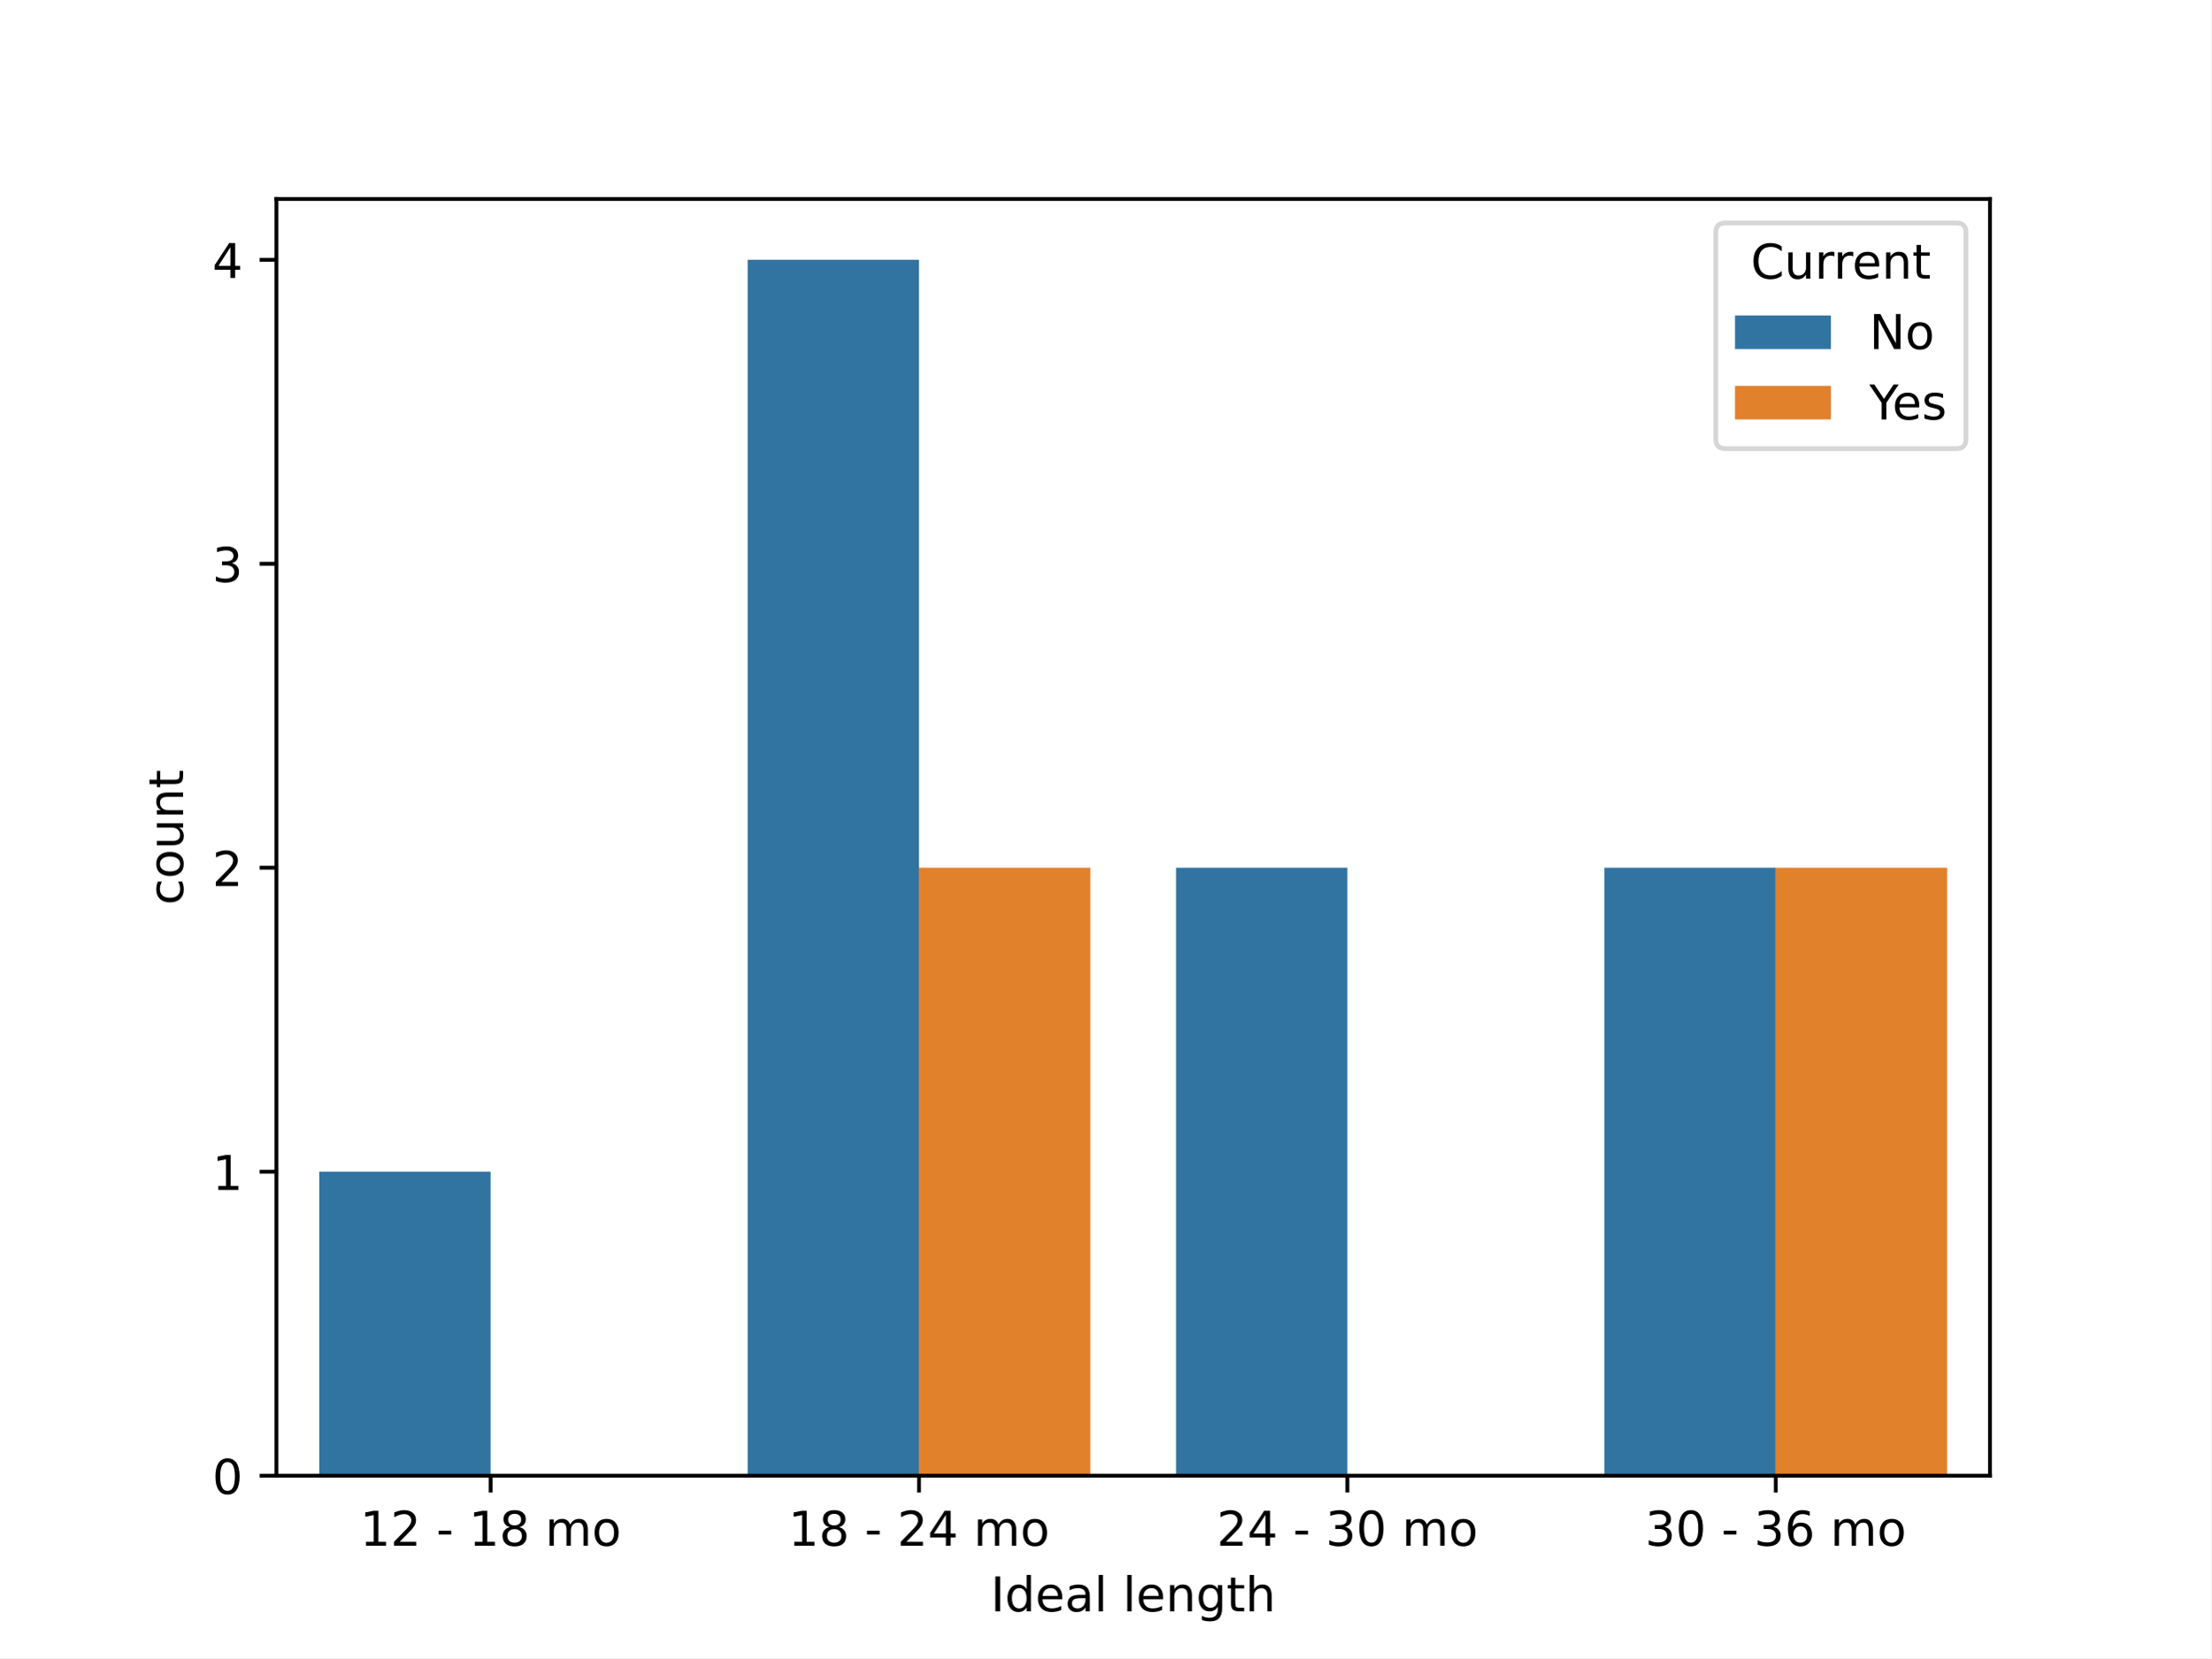
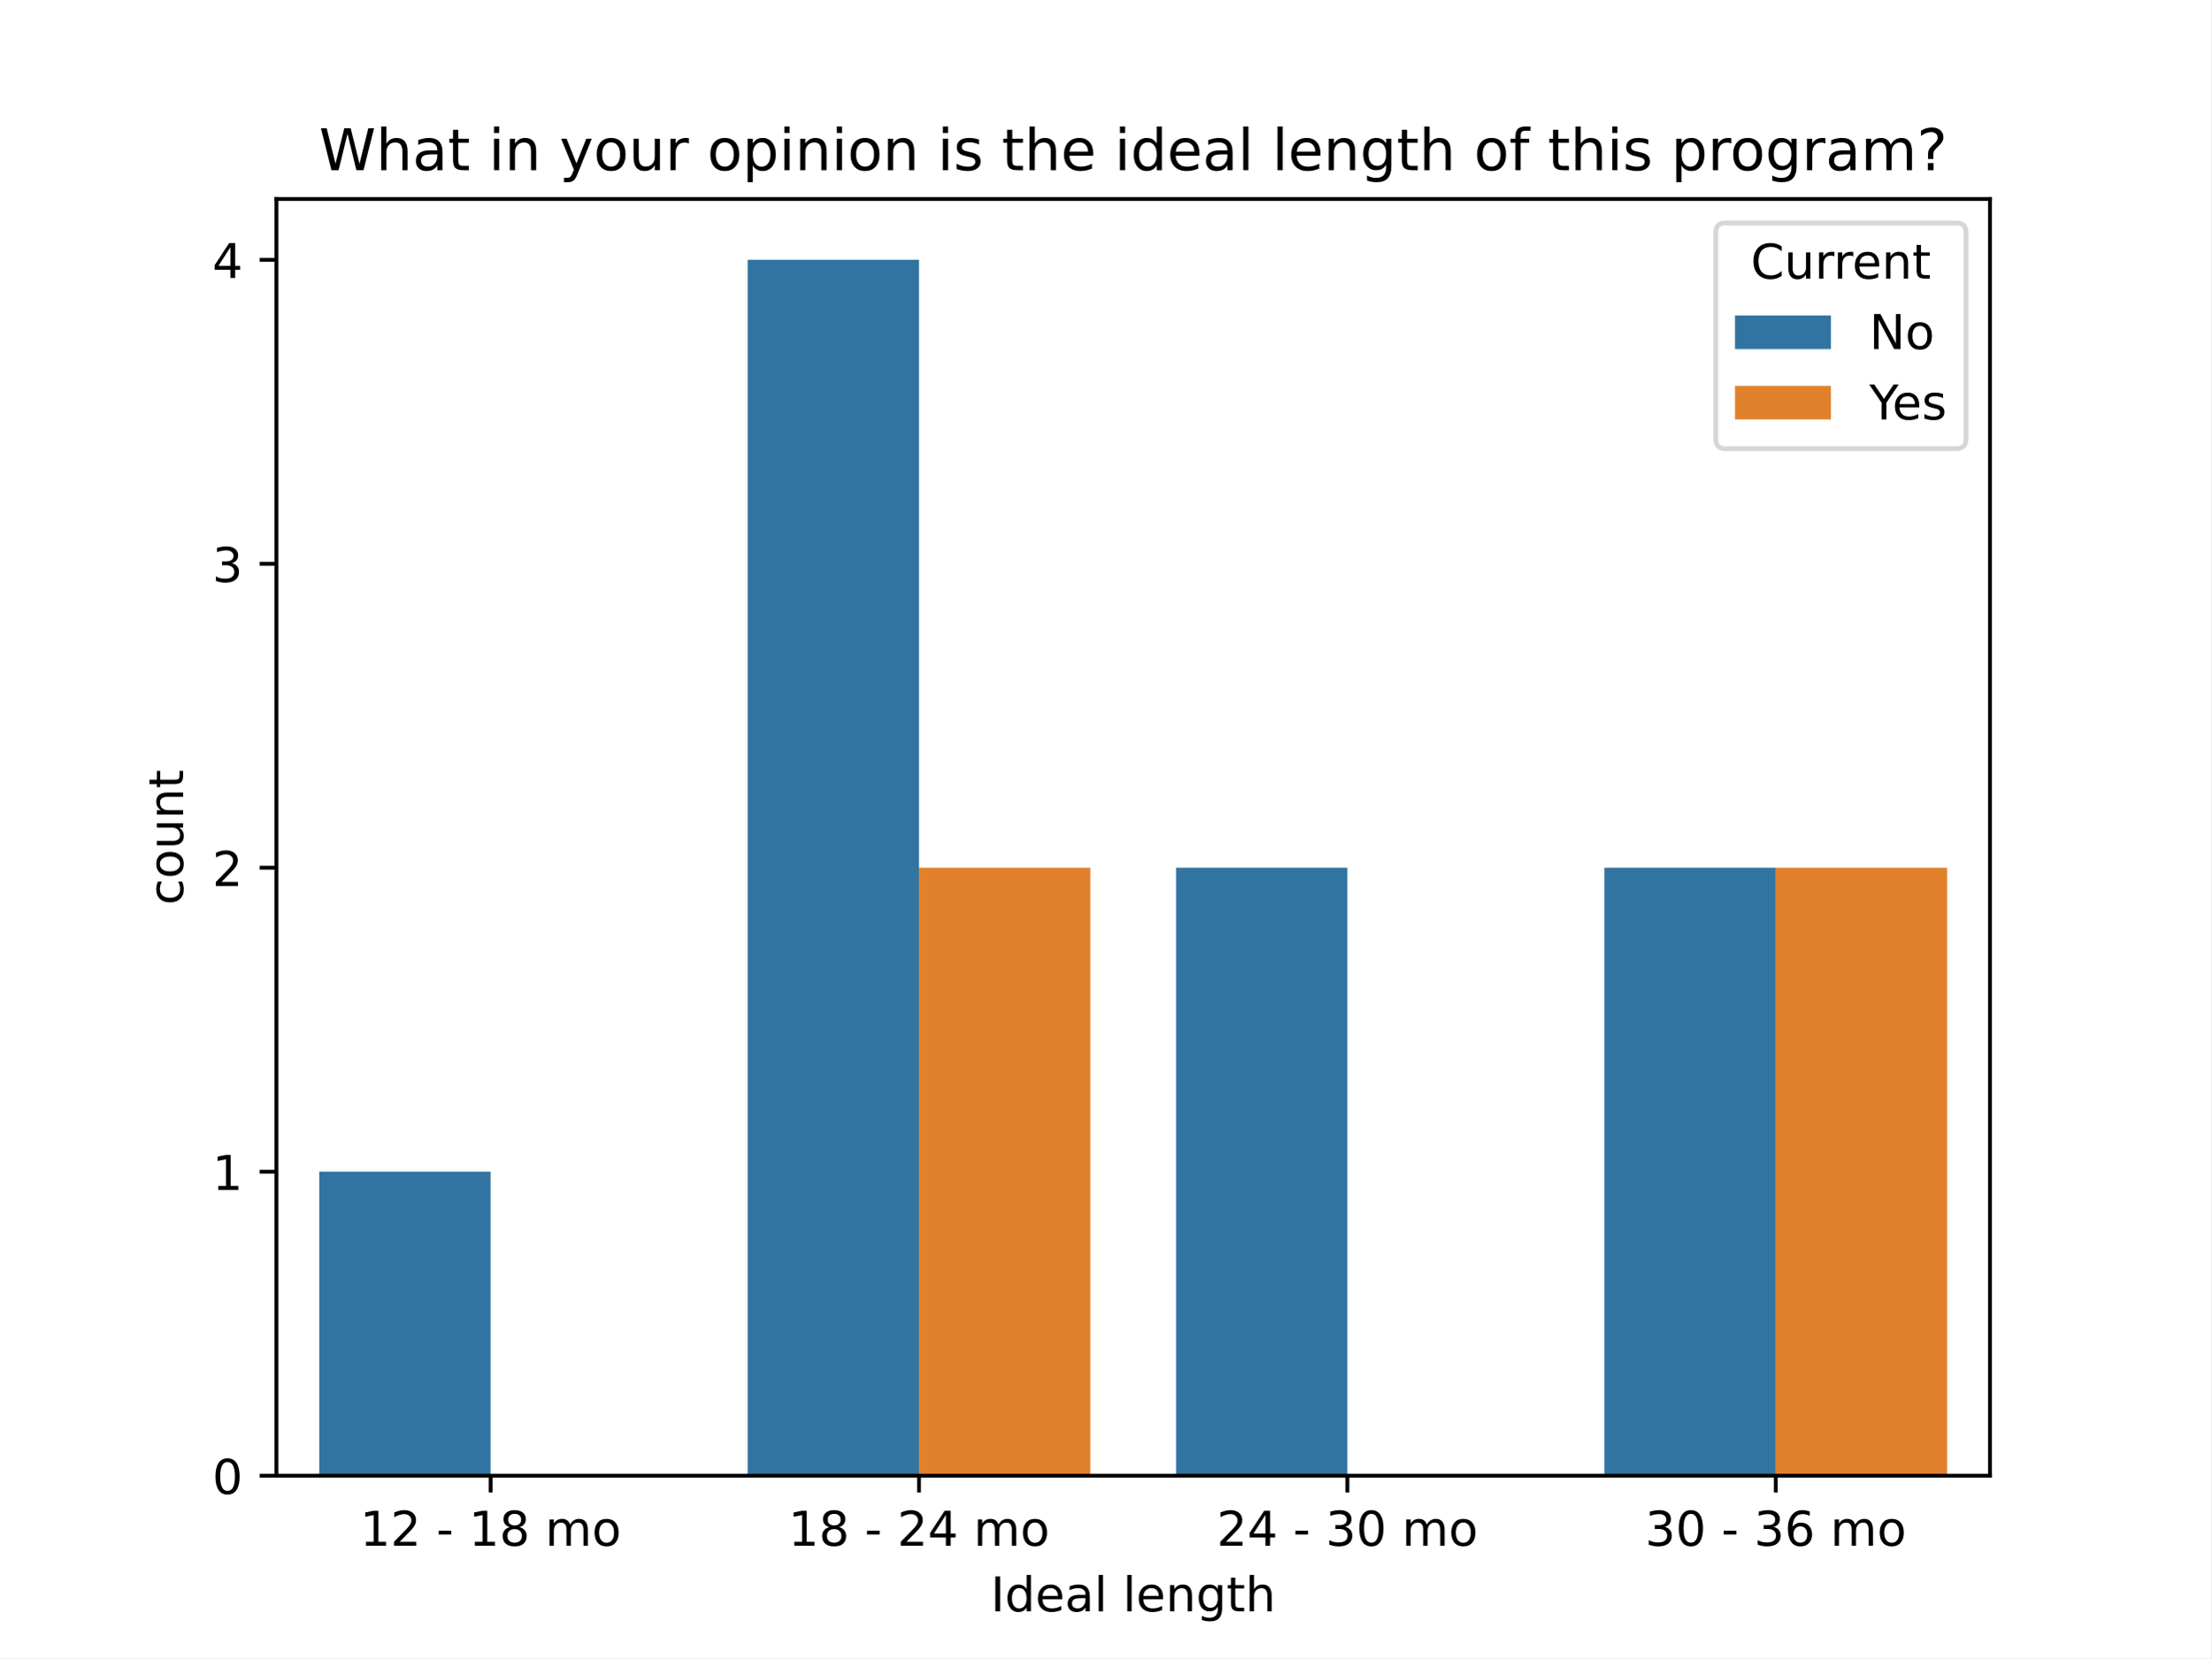
<svg xmlns="http://www.w3.org/2000/svg" xmlns:xlink="http://www.w3.org/1999/xlink" width="460.8pt" height="345.6pt" viewBox="0 0 460.8 345.6" version="1.1">
  <defs>
    <style type="text/css">*{stroke-linejoin: round; stroke-linecap: butt}</style>
  </defs>
  <g id="figure_1">
    <g id="patch_1">
      <path d="M 0 345.6  L 460.8 345.6  L 460.8 0  L 0 0  z " style="fill: #ffffff" />
    </g>
    <g id="axes_1">
      <g id="patch_2">
        <path d="M 57.6 307.584  L 414.72 307.584  L 414.72 41.472  L 57.6 41.472  z " style="fill: #ffffff" />
      </g>
      <g id="patch_3">
-         <path d="M 66.528 307.584  L 102.24 307.584  L 102.24 244.224  L 66.528 244.224  z " clip-path="url(#pd13144bca1)" style="fill: #3274a1" />
+         <path d="M 66.528 307.584  L 102.24 307.584  L 102.24 244.224  L 66.528 244.224  z " clip-path="url(#p5c4a3c9a45)" style="fill: #3274a1" />
      </g>
      <g id="patch_4">
-         <path d="M 155.808 307.584  L 191.52 307.584  L 191.52 54.144  L 155.808 54.144  z " clip-path="url(#pd13144bca1)" style="fill: #3274a1" />
+         <path d="M 155.808 307.584  L 191.52 307.584  L 191.52 54.144  L 155.808 54.144  z " clip-path="url(#p5c4a3c9a45)" style="fill: #3274a1" />
      </g>
      <g id="patch_5">
-         <path d="M 245.088 307.584  L 280.8 307.584  L 280.8 180.864  L 245.088 180.864  z " clip-path="url(#pd13144bca1)" style="fill: #3274a1" />
+         <path d="M 245.088 307.584  L 280.8 307.584  L 280.8 180.864  L 245.088 180.864  z " clip-path="url(#p5c4a3c9a45)" style="fill: #3274a1" />
      </g>
      <g id="patch_6">
-         <path d="M 334.368 307.584  L 370.08 307.584  L 370.08 180.864  L 334.368 180.864  z " clip-path="url(#pd13144bca1)" style="fill: #3274a1" />
+         <path d="M 334.368 307.584  L 370.08 307.584  L 370.08 180.864  L 334.368 180.864  z " clip-path="url(#p5c4a3c9a45)" style="fill: #3274a1" />
      </g>
      <g id="patch_7">
-         <path d="M 191.52 307.584  L 227.232 307.584  L 227.232 180.864  L 191.52 180.864  z " clip-path="url(#pd13144bca1)" style="fill: #e1812c" />
+         <path d="M 191.52 307.584  L 227.232 307.584  L 227.232 180.864  L 191.52 180.864  z " clip-path="url(#p5c4a3c9a45)" style="fill: #e1812c" />
      </g>
      <g id="patch_8">
-         <path d="M 370.08 307.584  L 405.792 307.584  L 405.792 180.864  L 370.08 180.864  z " clip-path="url(#pd13144bca1)" style="fill: #e1812c" />
+         <path d="M 370.08 307.584  L 405.792 307.584  L 405.792 180.864  L 370.08 180.864  z " clip-path="url(#p5c4a3c9a45)" style="fill: #e1812c" />
      </g>
      <g id="patch_9">
-         <path d="M 102.24 307.584  L 102.24 307.584  L 102.24 307.584  L 102.24 307.584  z " clip-path="url(#pd13144bca1)" style="fill: #3274a1" />
+         <path d="M 102.24 307.584  L 102.24 307.584  L 102.24 307.584  L 102.24 307.584  z " clip-path="url(#p5c4a3c9a45)" style="fill: #3274a1" />
      </g>
      <g id="patch_10">
-         <path d="M 102.24 307.584  L 102.24 307.584  L 102.24 307.584  L 102.24 307.584  z " clip-path="url(#pd13144bca1)" style="fill: #e1812c" />
+         <path d="M 102.24 307.584  L 102.24 307.584  L 102.24 307.584  L 102.24 307.584  z " clip-path="url(#p5c4a3c9a45)" style="fill: #e1812c" />
      </g>
      <g id="matplotlib.axis_1">
        <g id="xtick_1">
          <g id="line2d_1">
            <defs>
-               <path id="m3a580073f2" d="M 0 0  L 0 3.5  " style="stroke: #000000; stroke-width: 0.8" />
-             </defs>
-             <g>
-               <use xlink:href="#m3a580073f2" x="102.24" y="307.584" style="stroke: #000000; stroke-width: 0.8" />
+               <path id="m59c1d67d35" d="M 0 0  L 0 3.5  " style="stroke: #000000; stroke-width: 0.8" />
+             </defs>
+             <g>
+               <use xlink:href="#m59c1d67d35" x="102.24" y="307.584" style="stroke: #000000; stroke-width: 0.8" />
            </g>
          </g>
          <g id="text_1">
            <g transform="translate(75.01422 322.1824) scale(0.1 -0.1)">
              <defs>
                <path id="DejaVuSans-31" d="M 794 531  L 1825 531  L 1825 4091  L 703 3866  L 703 4441  L 1819 4666  L 2450 4666  L 2450 531  L 3481 531  L 3481 0  L 794 0  L 794 531  z " transform="scale(0.015625)" />
                <path id="DejaVuSans-32" d="M 1228 531  L 3431 531  L 3431 0  L 469 0  L 469 531  Q 828 903 1448 1529  Q 2069 2156 2228 2338  Q 2531 2678 2651 2914  Q 2772 3150 2772 3378  Q 2772 3750 2511 3984  Q 2250 4219 1831 4219  Q 1534 4219 1204 4116  Q 875 4013 500 3803  L 500 4441  Q 881 4594 1212 4672  Q 1544 4750 1819 4750  Q 2544 4750 2975 4387  Q 3406 4025 3406 3419  Q 3406 3131 3298 2873  Q 3191 2616 2906 2266  Q 2828 2175 2409 1742  Q 1991 1309 1228 531  z " transform="scale(0.015625)" />
                <path id="DejaVuSans-20" transform="scale(0.015625)" />
                <path id="DejaVuSans-2d" d="M 313 2009  L 1997 2009  L 1997 1497  L 313 1497  L 313 2009  z " transform="scale(0.015625)" />
                <path id="DejaVuSans-38" d="M 2034 2216  Q 1584 2216 1326 1975  Q 1069 1734 1069 1313  Q 1069 891 1326 650  Q 1584 409 2034 409  Q 2484 409 2743 651  Q 3003 894 3003 1313  Q 3003 1734 2745 1975  Q 2488 2216 2034 2216  z M 1403 2484  Q 997 2584 770 2862  Q 544 3141 544 3541  Q 544 4100 942 4425  Q 1341 4750 2034 4750  Q 2731 4750 3128 4425  Q 3525 4100 3525 3541  Q 3525 3141 3298 2862  Q 3072 2584 2669 2484  Q 3125 2378 3379 2068  Q 3634 1759 3634 1313  Q 3634 634 3220 271  Q 2806 -91 2034 -91  Q 1263 -91 848 271  Q 434 634 434 1313  Q 434 1759 690 2068  Q 947 2378 1403 2484  z M 1172 3481  Q 1172 3119 1398 2916  Q 1625 2713 2034 2713  Q 2441 2713 2670 2916  Q 2900 3119 2900 3481  Q 2900 3844 2670 4047  Q 2441 4250 2034 4250  Q 1625 4250 1398 4047  Q 1172 3844 1172 3481  z " transform="scale(0.015625)" />
                <path id="DejaVuSans-6d" d="M 3328 2828  Q 3544 3216 3844 3400  Q 4144 3584 4550 3584  Q 5097 3584 5394 3201  Q 5691 2819 5691 2113  L 5691 0  L 5113 0  L 5113 2094  Q 5113 2597 4934 2840  Q 4756 3084 4391 3084  Q 3944 3084 3684 2787  Q 3425 2491 3425 1978  L 3425 0  L 2847 0  L 2847 2094  Q 2847 2600 2669 2842  Q 2491 3084 2119 3084  Q 1678 3084 1418 2786  Q 1159 2488 1159 1978  L 1159 0  L 581 0  L 581 3500  L 1159 3500  L 1159 2956  Q 1356 3278 1631 3431  Q 1906 3584 2284 3584  Q 2666 3584 2933 3390  Q 3200 3197 3328 2828  z " transform="scale(0.015625)" />
                <path id="DejaVuSans-6f" d="M 1959 3097  Q 1497 3097 1228 2736  Q 959 2375 959 1747  Q 959 1119 1226 758  Q 1494 397 1959 397  Q 2419 397 2687 759  Q 2956 1122 2956 1747  Q 2956 2369 2687 2733  Q 2419 3097 1959 3097  z M 1959 3584  Q 2709 3584 3137 3096  Q 3566 2609 3566 1747  Q 3566 888 3137 398  Q 2709 -91 1959 -91  Q 1206 -91 779 398  Q 353 888 353 1747  Q 353 2609 779 3096  Q 1206 3584 1959 3584  z " transform="scale(0.015625)" />
              </defs>
              <use xlink:href="#DejaVuSans-31" />
              <use xlink:href="#DejaVuSans-32" x="63.623" />
              <use xlink:href="#DejaVuSans-20" x="127.246" />
              <use xlink:href="#DejaVuSans-2d" x="159.033" />
              <use xlink:href="#DejaVuSans-20" x="195.117" />
              <use xlink:href="#DejaVuSans-31" x="226.904" />
              <use xlink:href="#DejaVuSans-38" x="290.527" />
              <use xlink:href="#DejaVuSans-20" x="354.15" />
              <use xlink:href="#DejaVuSans-6d" x="385.938" />
              <use xlink:href="#DejaVuSans-6f" x="483.35" />
            </g>
          </g>
        </g>
        <g id="xtick_2">
          <g id="line2d_2">
            <g>
-               <use xlink:href="#m3a580073f2" x="191.52" y="307.584" style="stroke: #000000; stroke-width: 0.8" />
+               <use xlink:href="#m59c1d67d35" x="191.52" y="307.584" style="stroke: #000000; stroke-width: 0.8" />
            </g>
          </g>
          <g id="text_2">
            <g transform="translate(164.2942 322.1824) scale(0.1 -0.1)">
              <defs>
                <path id="DejaVuSans-34" d="M 2419 4116  L 825 1625  L 2419 1625  L 2419 4116  z M 2253 4666  L 3047 4666  L 3047 1625  L 3713 1625  L 3713 1100  L 3047 1100  L 3047 0  L 2419 0  L 2419 1100  L 313 1100  L 313 1709  L 2253 4666  z " transform="scale(0.015625)" />
              </defs>
              <use xlink:href="#DejaVuSans-31" />
              <use xlink:href="#DejaVuSans-38" x="63.623" />
              <use xlink:href="#DejaVuSans-20" x="127.246" />
              <use xlink:href="#DejaVuSans-2d" x="159.033" />
              <use xlink:href="#DejaVuSans-20" x="195.117" />
              <use xlink:href="#DejaVuSans-32" x="226.904" />
              <use xlink:href="#DejaVuSans-34" x="290.527" />
              <use xlink:href="#DejaVuSans-20" x="354.15" />
              <use xlink:href="#DejaVuSans-6d" x="385.938" />
              <use xlink:href="#DejaVuSans-6f" x="483.35" />
            </g>
          </g>
        </g>
        <g id="xtick_3">
          <g id="line2d_3">
            <g>
-               <use xlink:href="#m3a580073f2" x="280.8" y="307.584" style="stroke: #000000; stroke-width: 0.8" />
+               <use xlink:href="#m59c1d67d35" x="280.8" y="307.584" style="stroke: #000000; stroke-width: 0.8" />
            </g>
          </g>
          <g id="text_3">
            <g transform="translate(253.5742 322.1824) scale(0.1 -0.1)">
              <defs>
                <path id="DejaVuSans-33" d="M 2597 2516  Q 3050 2419 3304 2112  Q 3559 1806 3559 1356  Q 3559 666 3084 287  Q 2609 -91 1734 -91  Q 1441 -91 1130 -33  Q 819 25 488 141  L 488 750  Q 750 597 1062 519  Q 1375 441 1716 441  Q 2309 441 2620 675  Q 2931 909 2931 1356  Q 2931 1769 2642 2001  Q 2353 2234 1838 2234  L 1294 2234  L 1294 2753  L 1863 2753  Q 2328 2753 2575 2939  Q 2822 3125 2822 3475  Q 2822 3834 2567 4026  Q 2313 4219 1838 4219  Q 1578 4219 1281 4162  Q 984 4106 628 3988  L 628 4550  Q 988 4650 1302 4700  Q 1616 4750 1894 4750  Q 2613 4750 3031 4423  Q 3450 4097 3450 3541  Q 3450 3153 3228 2886  Q 3006 2619 2597 2516  z " transform="scale(0.015625)" />
                <path id="DejaVuSans-30" d="M 2034 4250  Q 1547 4250 1301 3770  Q 1056 3291 1056 2328  Q 1056 1369 1301 889  Q 1547 409 2034 409  Q 2525 409 2770 889  Q 3016 1369 3016 2328  Q 3016 3291 2770 3770  Q 2525 4250 2034 4250  z M 2034 4750  Q 2819 4750 3233 4129  Q 3647 3509 3647 2328  Q 3647 1150 3233 529  Q 2819 -91 2034 -91  Q 1250 -91 836 529  Q 422 1150 422 2328  Q 422 3509 836 4129  Q 1250 4750 2034 4750  z " transform="scale(0.015625)" />
              </defs>
              <use xlink:href="#DejaVuSans-32" />
              <use xlink:href="#DejaVuSans-34" x="63.623" />
              <use xlink:href="#DejaVuSans-20" x="127.246" />
              <use xlink:href="#DejaVuSans-2d" x="159.033" />
              <use xlink:href="#DejaVuSans-20" x="195.117" />
              <use xlink:href="#DejaVuSans-33" x="226.904" />
              <use xlink:href="#DejaVuSans-30" x="290.527" />
              <use xlink:href="#DejaVuSans-20" x="354.15" />
              <use xlink:href="#DejaVuSans-6d" x="385.938" />
              <use xlink:href="#DejaVuSans-6f" x="483.35" />
            </g>
          </g>
        </g>
        <g id="xtick_4">
          <g id="line2d_4">
            <g>
-               <use xlink:href="#m3a580073f2" x="370.08" y="307.584" style="stroke: #000000; stroke-width: 0.8" />
+               <use xlink:href="#m59c1d67d35" x="370.08" y="307.584" style="stroke: #000000; stroke-width: 0.8" />
            </g>
          </g>
          <g id="text_4">
            <g transform="translate(342.8542 322.1824) scale(0.1 -0.1)">
              <defs>
                <path id="DejaVuSans-36" d="M 2113 2584  Q 1688 2584 1439 2293  Q 1191 2003 1191 1497  Q 1191 994 1439 701  Q 1688 409 2113 409  Q 2538 409 2786 701  Q 3034 994 3034 1497  Q 3034 2003 2786 2293  Q 2538 2584 2113 2584  z M 3366 4563  L 3366 3988  Q 3128 4100 2886 4159  Q 2644 4219 2406 4219  Q 1781 4219 1451 3797  Q 1122 3375 1075 2522  Q 1259 2794 1537 2939  Q 1816 3084 2150 3084  Q 2853 3084 3261 2657  Q 3669 2231 3669 1497  Q 3669 778 3244 343  Q 2819 -91 2113 -91  Q 1303 -91 875 529  Q 447 1150 447 2328  Q 447 3434 972 4092  Q 1497 4750 2381 4750  Q 2619 4750 2861 4703  Q 3103 4656 3366 4563  z " transform="scale(0.015625)" />
              </defs>
              <use xlink:href="#DejaVuSans-33" />
              <use xlink:href="#DejaVuSans-30" x="63.623" />
              <use xlink:href="#DejaVuSans-20" x="127.246" />
              <use xlink:href="#DejaVuSans-2d" x="159.033" />
              <use xlink:href="#DejaVuSans-20" x="195.117" />
              <use xlink:href="#DejaVuSans-33" x="226.904" />
              <use xlink:href="#DejaVuSans-36" x="290.527" />
              <use xlink:href="#DejaVuSans-20" x="354.15" />
              <use xlink:href="#DejaVuSans-6d" x="385.938" />
              <use xlink:href="#DejaVuSans-6f" x="483.35" />
            </g>
          </g>
        </g>
        <g id="text_5">
          <g transform="translate(206.4545 335.8606) scale(0.1 -0.1)">
            <defs>
              <path id="DejaVuSans-49" d="M 628 4666  L 1259 4666  L 1259 0  L 628 0  L 628 4666  z " transform="scale(0.015625)" />
              <path id="DejaVuSans-64" d="M 2906 2969  L 2906 4863  L 3481 4863  L 3481 0  L 2906 0  L 2906 525  Q 2725 213 2448 61  Q 2172 -91 1784 -91  Q 1150 -91 751 415  Q 353 922 353 1747  Q 353 2572 751 3078  Q 1150 3584 1784 3584  Q 2172 3584 2448 3432  Q 2725 3281 2906 2969  z M 947 1747  Q 947 1113 1208 752  Q 1469 391 1925 391  Q 2381 391 2643 752  Q 2906 1113 2906 1747  Q 2906 2381 2643 2742  Q 2381 3103 1925 3103  Q 1469 3103 1208 2742  Q 947 2381 947 1747  z " transform="scale(0.015625)" />
              <path id="DejaVuSans-65" d="M 3597 1894  L 3597 1613  L 953 1613  Q 991 1019 1311 708  Q 1631 397 2203 397  Q 2534 397 2845 478  Q 3156 559 3463 722  L 3463 178  Q 3153 47 2828 -22  Q 2503 -91 2169 -91  Q 1331 -91 842 396  Q 353 884 353 1716  Q 353 2575 817 3079  Q 1281 3584 2069 3584  Q 2775 3584 3186 3129  Q 3597 2675 3597 1894  z M 3022 2063  Q 3016 2534 2758 2815  Q 2500 3097 2075 3097  Q 1594 3097 1305 2825  Q 1016 2553 972 2059  L 3022 2063  z " transform="scale(0.015625)" />
              <path id="DejaVuSans-61" d="M 2194 1759  Q 1497 1759 1228 1600  Q 959 1441 959 1056  Q 959 750 1161 570  Q 1363 391 1709 391  Q 2188 391 2477 730  Q 2766 1069 2766 1631  L 2766 1759  L 2194 1759  z M 3341 1997  L 3341 0  L 2766 0  L 2766 531  Q 2569 213 2275 61  Q 1981 -91 1556 -91  Q 1019 -91 701 211  Q 384 513 384 1019  Q 384 1609 779 1909  Q 1175 2209 1959 2209  L 2766 2209  L 2766 2266  Q 2766 2663 2505 2880  Q 2244 3097 1772 3097  Q 1472 3097 1187 3025  Q 903 2953 641 2809  L 641 3341  Q 956 3463 1253 3523  Q 1550 3584 1831 3584  Q 2591 3584 2966 3190  Q 3341 2797 3341 1997  z " transform="scale(0.015625)" />
              <path id="DejaVuSans-6c" d="M 603 4863  L 1178 4863  L 1178 0  L 603 0  L 603 4863  z " transform="scale(0.015625)" />
              <path id="DejaVuSans-6e" d="M 3513 2113  L 3513 0  L 2938 0  L 2938 2094  Q 2938 2591 2744 2837  Q 2550 3084 2163 3084  Q 1697 3084 1428 2787  Q 1159 2491 1159 1978  L 1159 0  L 581 0  L 581 3500  L 1159 3500  L 1159 2956  Q 1366 3272 1645 3428  Q 1925 3584 2291 3584  Q 2894 3584 3203 3211  Q 3513 2838 3513 2113  z " transform="scale(0.015625)" />
              <path id="DejaVuSans-67" d="M 2906 1791  Q 2906 2416 2648 2759  Q 2391 3103 1925 3103  Q 1463 3103 1205 2759  Q 947 2416 947 1791  Q 947 1169 1205 825  Q 1463 481 1925 481  Q 2391 481 2648 825  Q 2906 1169 2906 1791  z M 3481 434  Q 3481 -459 3084 -895  Q 2688 -1331 1869 -1331  Q 1566 -1331 1297 -1286  Q 1028 -1241 775 -1147  L 775 -588  Q 1028 -725 1275 -790  Q 1522 -856 1778 -856  Q 2344 -856 2625 -561  Q 2906 -266 2906 331  L 2906 616  Q 2728 306 2450 153  Q 2172 0 1784 0  Q 1141 0 747 490  Q 353 981 353 1791  Q 353 2603 747 3093  Q 1141 3584 1784 3584  Q 2172 3584 2450 3431  Q 2728 3278 2906 2969  L 2906 3500  L 3481 3500  L 3481 434  z " transform="scale(0.015625)" />
              <path id="DejaVuSans-74" d="M 1172 4494  L 1172 3500  L 2356 3500  L 2356 3053  L 1172 3053  L 1172 1153  Q 1172 725 1289 603  Q 1406 481 1766 481  L 2356 481  L 2356 0  L 1766 0  Q 1100 0 847 248  Q 594 497 594 1153  L 594 3053  L 172 3053  L 172 3500  L 594 3500  L 594 4494  L 1172 4494  z " transform="scale(0.015625)" />
              <path id="DejaVuSans-68" d="M 3513 2113  L 3513 0  L 2938 0  L 2938 2094  Q 2938 2591 2744 2837  Q 2550 3084 2163 3084  Q 1697 3084 1428 2787  Q 1159 2491 1159 1978  L 1159 0  L 581 0  L 581 4863  L 1159 4863  L 1159 2956  Q 1366 3272 1645 3428  Q 1925 3584 2291 3584  Q 2894 3584 3203 3211  Q 3513 2838 3513 2113  z " transform="scale(0.015625)" />
            </defs>
            <use xlink:href="#DejaVuSans-49" />
            <use xlink:href="#DejaVuSans-64" x="29.492" />
            <use xlink:href="#DejaVuSans-65" x="92.969" />
            <use xlink:href="#DejaVuSans-61" x="154.492" />
            <use xlink:href="#DejaVuSans-6c" x="215.771" />
            <use xlink:href="#DejaVuSans-20" x="243.555" />
            <use xlink:href="#DejaVuSans-6c" x="275.342" />
            <use xlink:href="#DejaVuSans-65" x="303.125" />
            <use xlink:href="#DejaVuSans-6e" x="364.648" />
            <use xlink:href="#DejaVuSans-67" x="428.027" />
            <use xlink:href="#DejaVuSans-74" x="491.504" />
            <use xlink:href="#DejaVuSans-68" x="530.713" />
          </g>
        </g>
      </g>
      <g id="matplotlib.axis_2">
        <g id="ytick_1">
          <g id="line2d_5">
            <defs>
-               <path id="mb3d4702888" d="M 0 0  L -3.5 0  " style="stroke: #000000; stroke-width: 0.8" />
-             </defs>
-             <g>
-               <use xlink:href="#mb3d4702888" x="57.6" y="307.584" style="stroke: #000000; stroke-width: 0.8" />
+               <path id="m571ea578bb" d="M 0 0  L -3.5 0  " style="stroke: #000000; stroke-width: 0.8" />
+             </defs>
+             <g>
+               <use xlink:href="#m571ea578bb" x="57.6" y="307.584" style="stroke: #000000; stroke-width: 0.8" />
            </g>
          </g>
          <g id="text_6">
            <g transform="translate(44.2375 311.3832) scale(0.1 -0.1)">
              <use xlink:href="#DejaVuSans-30" />
            </g>
          </g>
        </g>
        <g id="ytick_2">
          <g id="line2d_6">
            <g>
-               <use xlink:href="#mb3d4702888" x="57.6" y="244.224" style="stroke: #000000; stroke-width: 0.8" />
+               <use xlink:href="#m571ea578bb" x="57.6" y="244.224" style="stroke: #000000; stroke-width: 0.8" />
            </g>
          </g>
          <g id="text_7">
            <g transform="translate(44.2375 248.0232) scale(0.1 -0.1)">
              <use xlink:href="#DejaVuSans-31" />
            </g>
          </g>
        </g>
        <g id="ytick_3">
          <g id="line2d_7">
            <g>
-               <use xlink:href="#mb3d4702888" x="57.6" y="180.864" style="stroke: #000000; stroke-width: 0.8" />
+               <use xlink:href="#m571ea578bb" x="57.6" y="180.864" style="stroke: #000000; stroke-width: 0.8" />
            </g>
          </g>
          <g id="text_8">
            <g transform="translate(44.2375 184.6632) scale(0.1 -0.1)">
              <use xlink:href="#DejaVuSans-32" />
            </g>
          </g>
        </g>
        <g id="ytick_4">
          <g id="line2d_8">
            <g>
-               <use xlink:href="#mb3d4702888" x="57.6" y="117.504" style="stroke: #000000; stroke-width: 0.8" />
+               <use xlink:href="#m571ea578bb" x="57.6" y="117.504" style="stroke: #000000; stroke-width: 0.8" />
            </g>
          </g>
          <g id="text_9">
            <g transform="translate(44.2375 121.3032) scale(0.1 -0.1)">
              <use xlink:href="#DejaVuSans-33" />
            </g>
          </g>
        </g>
        <g id="ytick_5">
          <g id="line2d_9">
            <g>
-               <use xlink:href="#mb3d4702888" x="57.6" y="54.144" style="stroke: #000000; stroke-width: 0.8" />
+               <use xlink:href="#m571ea578bb" x="57.6" y="54.144" style="stroke: #000000; stroke-width: 0.8" />
            </g>
          </g>
          <g id="text_10">
            <g transform="translate(44.2375 57.94322) scale(0.1 -0.1)">
              <use xlink:href="#DejaVuSans-34" />
            </g>
          </g>
        </g>
        <g id="text_11">
          <g transform="translate(38.15781 188.6343) rotate(-90) scale(0.1 -0.1)">
            <defs>
              <path id="DejaVuSans-63" d="M 3122 3366  L 3122 2828  Q 2878 2963 2633 3030  Q 2388 3097 2138 3097  Q 1578 3097 1268 2742  Q 959 2388 959 1747  Q 959 1106 1268 751  Q 1578 397 2138 397  Q 2388 397 2633 464  Q 2878 531 3122 666  L 3122 134  Q 2881 22 2623 -34  Q 2366 -91 2075 -91  Q 1284 -91 818 406  Q 353 903 353 1747  Q 353 2603 823 3093  Q 1294 3584 2113 3584  Q 2378 3584 2631 3529  Q 2884 3475 3122 3366  z " transform="scale(0.015625)" />
              <path id="DejaVuSans-75" d="M 544 1381  L 544 3500  L 1119 3500  L 1119 1403  Q 1119 906 1312 657  Q 1506 409 1894 409  Q 2359 409 2629 706  Q 2900 1003 2900 1516  L 2900 3500  L 3475 3500  L 3475 0  L 2900 0  L 2900 538  Q 2691 219 2414 64  Q 2138 -91 1772 -91  Q 1169 -91 856 284  Q 544 659 544 1381  z M 1991 3584  L 1991 3584  z " transform="scale(0.015625)" />
            </defs>
            <use xlink:href="#DejaVuSans-63" />
            <use xlink:href="#DejaVuSans-6f" x="54.98" />
            <use xlink:href="#DejaVuSans-75" x="116.162" />
            <use xlink:href="#DejaVuSans-6e" x="179.541" />
            <use xlink:href="#DejaVuSans-74" x="242.92" />
          </g>
        </g>
      </g>
      <g id="patch_11">
        <path d="M 57.6 307.584  L 57.6 41.472  " style="fill: none; stroke: #000000; stroke-width: 0.8; stroke-linejoin: miter; stroke-linecap: square" />
      </g>
      <g id="patch_12">
        <path d="M 414.72 307.584  L 414.72 41.472  " style="fill: none; stroke: #000000; stroke-width: 0.8; stroke-linejoin: miter; stroke-linecap: square" />
      </g>
      <g id="patch_13">
        <path d="M 57.6 307.584  L 414.72 307.584  " style="fill: none; stroke: #000000; stroke-width: 0.8; stroke-linejoin: miter; stroke-linecap: square" />
      </g>
      <g id="patch_14">
        <path d="M 57.6 41.472  L 414.72 41.472  " style="fill: none; stroke: #000000; stroke-width: 0.8; stroke-linejoin: miter; stroke-linecap: square" />
      </g>
+       <g id="text_12">
+         <g transform="translate(66.47625 35.472) scale(0.12 -0.12)">
+           <defs>
+             <path id="DejaVuSans-57" d="M 213 4666  L 850 4666  L 1831 722  L 2809 4666  L 3519 4666  L 4500 722  L 5478 4666  L 6119 4666  L 4947 0  L 4153 0  L 3169 4050  L 2175 0  L 1381 0  L 213 4666  z " transform="scale(0.015625)" />
+             <path id="DejaVuSans-69" d="M 603 3500  L 1178 3500  L 1178 0  L 603 0  L 603 3500  z M 603 4863  L 1178 4863  L 1178 4134  L 603 4134  L 603 4863  z " transform="scale(0.015625)" />
+             <path id="DejaVuSans-79" d="M 2059 -325  Q 1816 -950 1584 -1140  Q 1353 -1331 966 -1331  L 506 -1331  L 506 -850  L 844 -850  Q 1081 -850 1212 -737  Q 1344 -625 1503 -206  L 1606 56  L 191 3500  L 800 3500  L 1894 763  L 2988 3500  L 3597 3500  L 2059 -325  z " transform="scale(0.015625)" />
+             <path id="DejaVuSans-72" d="M 2631 2963  Q 2534 3019 2420 3045  Q 2306 3072 2169 3072  Q 1681 3072 1420 2755  Q 1159 2438 1159 1844  L 1159 0  L 581 0  L 581 3500  L 1159 3500  L 1159 2956  Q 1341 3275 1631 3429  Q 1922 3584 2338 3584  Q 2397 3584 2469 3576  Q 2541 3569 2628 3553  L 2631 2963  z " transform="scale(0.015625)" />
+             <path id="DejaVuSans-70" d="M 1159 525  L 1159 -1331  L 581 -1331  L 581 3500  L 1159 3500  L 1159 2969  Q 1341 3281 1617 3432  Q 1894 3584 2278 3584  Q 2916 3584 3314 3078  Q 3713 2572 3713 1747  Q 3713 922 3314 415  Q 2916 -91 2278 -91  Q 1894 -91 1617 61  Q 1341 213 1159 525  z M 3116 1747  Q 3116 2381 2855 2742  Q 2594 3103 2138 3103  Q 1681 3103 1420 2742  Q 1159 2381 1159 1747  Q 1159 1113 1420 752  Q 1681 391 2138 391  Q 2594 391 2855 752  Q 3116 1113 3116 1747  z " transform="scale(0.015625)" />
+             <path id="DejaVuSans-73" d="M 2834 3397  L 2834 2853  Q 2591 2978 2328 3040  Q 2066 3103 1784 3103  Q 1356 3103 1142 2972  Q 928 2841 928 2578  Q 928 2378 1081 2264  Q 1234 2150 1697 2047  L 1894 2003  Q 2506 1872 2764 1633  Q 3022 1394 3022 966  Q 3022 478 2636 193  Q 2250 -91 1575 -91  Q 1294 -91 989 -36  Q 684 19 347 128  L 347 722  Q 666 556 975 473  Q 1284 391 1588 391  Q 1994 391 2212 530  Q 2431 669 2431 922  Q 2431 1156 2273 1281  Q 2116 1406 1581 1522  L 1381 1569  Q 847 1681 609 1914  Q 372 2147 372 2553  Q 372 3047 722 3315  Q 1072 3584 1716 3584  Q 2034 3584 2315 3537  Q 2597 3491 2834 3397  z " transform="scale(0.015625)" />
+             <path id="DejaVuSans-66" d="M 2375 4863  L 2375 4384  L 1825 4384  Q 1516 4384 1395 4259  Q 1275 4134 1275 3809  L 1275 3500  L 2222 3500  L 2222 3053  L 1275 3053  L 1275 0  L 697 0  L 697 3053  L 147 3053  L 147 3500  L 697 3500  L 697 3744  Q 697 4328 969 4595  Q 1241 4863 1831 4863  L 2375 4863  z " transform="scale(0.015625)" />
+             <path id="DejaVuSans-3f" d="M 1222 794  L 1856 794  L 1856 0  L 1222 0  L 1222 794  z M 1838 1253  L 1241 1253  L 1241 1734  Q 1241 2050 1328 2253  Q 1416 2456 1697 2725  L 1978 3003  Q 2156 3169 2236 3316  Q 2316 3463 2316 3616  Q 2316 3894 2111 4066  Q 1906 4238 1569 4238  Q 1322 4238 1042 4128  Q 763 4019 459 3809  L 459 4397  Q 753 4575 1054 4662  Q 1356 4750 1678 4750  Q 2253 4750 2601 4447  Q 2950 4144 2950 3647  Q 2950 3409 2837 3195  Q 2725 2981 2444 2713  L 2169 2444  Q 2022 2297 1961 2214  Q 1900 2131 1875 2053  Q 1856 1988 1847 1894  Q 1838 1800 1838 1638  L 1838 1253  z " transform="scale(0.015625)" />
+           </defs>
+           <use xlink:href="#DejaVuSans-57" />
+           <use xlink:href="#DejaVuSans-68" x="98.877" />
+           <use xlink:href="#DejaVuSans-61" x="162.256" />
+           <use xlink:href="#DejaVuSans-74" x="223.535" />
+           <use xlink:href="#DejaVuSans-20" x="262.744" />
+           <use xlink:href="#DejaVuSans-69" x="294.531" />
+           <use xlink:href="#DejaVuSans-6e" x="322.314" />
+           <use xlink:href="#DejaVuSans-20" x="385.693" />
+           <use xlink:href="#DejaVuSans-79" x="417.48" />
+           <use xlink:href="#DejaVuSans-6f" x="476.66" />
+           <use xlink:href="#DejaVuSans-75" x="537.842" />
+           <use xlink:href="#DejaVuSans-72" x="601.221" />
+           <use xlink:href="#DejaVuSans-20" x="642.334" />
+           <use xlink:href="#DejaVuSans-6f" x="674.121" />
+           <use xlink:href="#DejaVuSans-70" x="735.303" />
+           <use xlink:href="#DejaVuSans-69" x="798.779" />
+           <use xlink:href="#DejaVuSans-6e" x="826.562" />
+           <use xlink:href="#DejaVuSans-69" x="889.941" />
+           <use xlink:href="#DejaVuSans-6f" x="917.725" />
+           <use xlink:href="#DejaVuSans-6e" x="978.906" />
+           <use xlink:href="#DejaVuSans-20" x="1042.285" />
+           <use xlink:href="#DejaVuSans-69" x="1074.072" />
+           <use xlink:href="#DejaVuSans-73" x="1101.855" />
+           <use xlink:href="#DejaVuSans-20" x="1153.955" />
+           <use xlink:href="#DejaVuSans-74" x="1185.742" />
+           <use xlink:href="#DejaVuSans-68" x="1224.951" />
+           <use xlink:href="#DejaVuSans-65" x="1288.33" />
+           <use xlink:href="#DejaVuSans-20" x="1349.854" />
+           <use xlink:href="#DejaVuSans-69" x="1381.641" />
+           <use xlink:href="#DejaVuSans-64" x="1409.424" />
+           <use xlink:href="#DejaVuSans-65" x="1472.9" />
+           <use xlink:href="#DejaVuSans-61" x="1534.424" />
+           <use xlink:href="#DejaVuSans-6c" x="1595.703" />
+           <use xlink:href="#DejaVuSans-20" x="1623.486" />
+           <use xlink:href="#DejaVuSans-6c" x="1655.273" />
+           <use xlink:href="#DejaVuSans-65" x="1683.057" />
+           <use xlink:href="#DejaVuSans-6e" x="1744.58" />
+           <use xlink:href="#DejaVuSans-67" x="1807.959" />
+           <use xlink:href="#DejaVuSans-74" x="1871.436" />
+           <use xlink:href="#DejaVuSans-68" x="1910.645" />
+           <use xlink:href="#DejaVuSans-20" x="1974.023" />
+           <use xlink:href="#DejaVuSans-6f" x="2005.811" />
+           <use xlink:href="#DejaVuSans-66" x="2066.992" />
+           <use xlink:href="#DejaVuSans-20" x="2102.197" />
+           <use xlink:href="#DejaVuSans-74" x="2133.984" />
+           <use xlink:href="#DejaVuSans-68" x="2173.193" />
+           <use xlink:href="#DejaVuSans-69" x="2236.572" />
+           <use xlink:href="#DejaVuSans-73" x="2264.355" />
+           <use xlink:href="#DejaVuSans-20" x="2316.455" />
+           <use xlink:href="#DejaVuSans-70" x="2348.242" />
+           <use xlink:href="#DejaVuSans-72" x="2411.719" />
+           <use xlink:href="#DejaVuSans-6f" x="2450.582" />
+           <use xlink:href="#DejaVuSans-67" x="2511.764" />
+           <use xlink:href="#DejaVuSans-72" x="2575.24" />
+           <use xlink:href="#DejaVuSans-61" x="2616.354" />
+           <use xlink:href="#DejaVuSans-6d" x="2677.633" />
+           <use xlink:href="#DejaVuSans-3f" x="2775.045" />
+         </g>
+       </g>
      <g id="legend_1">
        <g id="patch_15">
          <path d="M 359.575 93.506  L 407.72 93.506  Q 409.72 93.506 409.72 91.506  L 409.72 48.472  Q 409.72 46.472 407.72 46.472  L 359.575 46.472  Q 357.575 46.472 357.575 48.472  L 357.575 91.506  Q 357.575 93.506 359.575 93.506  z " style="fill: #ffffff; opacity: 0.8; stroke: #cccccc; stroke-linejoin: miter" />
        </g>
-         <g id="text_12">
+         <g id="text_13">
          <g transform="translate(364.8708 58.07044) scale(0.1 -0.1)">
            <defs>
              <path id="DejaVuSans-43" d="M 4122 4306  L 4122 3641  Q 3803 3938 3442 4084  Q 3081 4231 2675 4231  Q 1875 4231 1450 3742  Q 1025 3253 1025 2328  Q 1025 1406 1450 917  Q 1875 428 2675 428  Q 3081 428 3442 575  Q 3803 722 4122 1019  L 4122 359  Q 3791 134 3420 21  Q 3050 -91 2638 -91  Q 1578 -91 968 557  Q 359 1206 359 2328  Q 359 3453 968 4101  Q 1578 4750 2638 4750  Q 3056 4750 3426 4639  Q 3797 4528 4122 4306  z " transform="scale(0.015625)" />
-               <path id="DejaVuSans-72" d="M 2631 2963  Q 2534 3019 2420 3045  Q 2306 3072 2169 3072  Q 1681 3072 1420 2755  Q 1159 2438 1159 1844  L 1159 0  L 581 0  L 581 3500  L 1159 3500  L 1159 2956  Q 1341 3275 1631 3429  Q 1922 3584 2338 3584  Q 2397 3584 2469 3576  Q 2541 3569 2628 3553  L 2631 2963  z " transform="scale(0.015625)" />
            </defs>
            <use xlink:href="#DejaVuSans-43" />
            <use xlink:href="#DejaVuSans-75" x="69.824" />
            <use xlink:href="#DejaVuSans-72" x="133.203" />
            <use xlink:href="#DejaVuSans-72" x="172.566" />
            <use xlink:href="#DejaVuSans-65" x="211.43" />
            <use xlink:href="#DejaVuSans-6e" x="272.953" />
            <use xlink:href="#DejaVuSans-74" x="336.332" />
          </g>
        </g>
        <g id="patch_16">
          <path d="M 361.575 72.749  L 381.575 72.749  L 381.575 65.749  L 361.575 65.749  z " style="fill: #3274a1" />
        </g>
-         <g id="text_13">
+         <g id="text_14">
          <g transform="translate(389.5747 72.74856) scale(0.1 -0.1)">
            <defs>
              <path id="DejaVuSans-4e" d="M 628 4666  L 1478 4666  L 3547 763  L 3547 4666  L 4159 4666  L 4159 0  L 3309 0  L 1241 3903  L 1241 0  L 628 0  L 628 4666  z " transform="scale(0.015625)" />
            </defs>
            <use xlink:href="#DejaVuSans-4e" />
            <use xlink:href="#DejaVuSans-6f" x="74.805" />
          </g>
        </g>
        <g id="patch_17">
          <path d="M 361.575 87.427  L 381.575 87.427  L 381.575 80.427  L 361.575 80.427  z " style="fill: #e1812c" />
        </g>
-         <g id="text_14">
+         <g id="text_15">
          <g transform="translate(389.5747 87.42669) scale(0.1 -0.1)">
            <defs>
              <path id="DejaVuSans-59" d="M -13 4666  L 666 4666  L 1959 2747  L 3244 4666  L 3922 4666  L 2272 2222  L 2272 0  L 1638 0  L 1638 2222  L -13 4666  z " transform="scale(0.015625)" />
-               <path id="DejaVuSans-73" d="M 2834 3397  L 2834 2853  Q 2591 2978 2328 3040  Q 2066 3103 1784 3103  Q 1356 3103 1142 2972  Q 928 2841 928 2578  Q 928 2378 1081 2264  Q 1234 2150 1697 2047  L 1894 2003  Q 2506 1872 2764 1633  Q 3022 1394 3022 966  Q 3022 478 2636 193  Q 2250 -91 1575 -91  Q 1294 -91 989 -36  Q 684 19 347 128  L 347 722  Q 666 556 975 473  Q 1284 391 1588 391  Q 1994 391 2212 530  Q 2431 669 2431 922  Q 2431 1156 2273 1281  Q 2116 1406 1581 1522  L 1381 1569  Q 847 1681 609 1914  Q 372 2147 372 2553  Q 372 3047 722 3315  Q 1072 3584 1716 3584  Q 2034 3584 2315 3537  Q 2597 3491 2834 3397  z " transform="scale(0.015625)" />
            </defs>
            <use xlink:href="#DejaVuSans-59" />
            <use xlink:href="#DejaVuSans-65" x="47.834" />
            <use xlink:href="#DejaVuSans-73" x="109.357" />
          </g>
        </g>
      </g>
    </g>
  </g>
  <defs>
-     <clipPath id="pd13144bca1">
+     <clipPath id="p5c4a3c9a45">
      <rect x="57.6" y="41.472" width="357.12" height="266.112" />
    </clipPath>
  </defs>
</svg>
